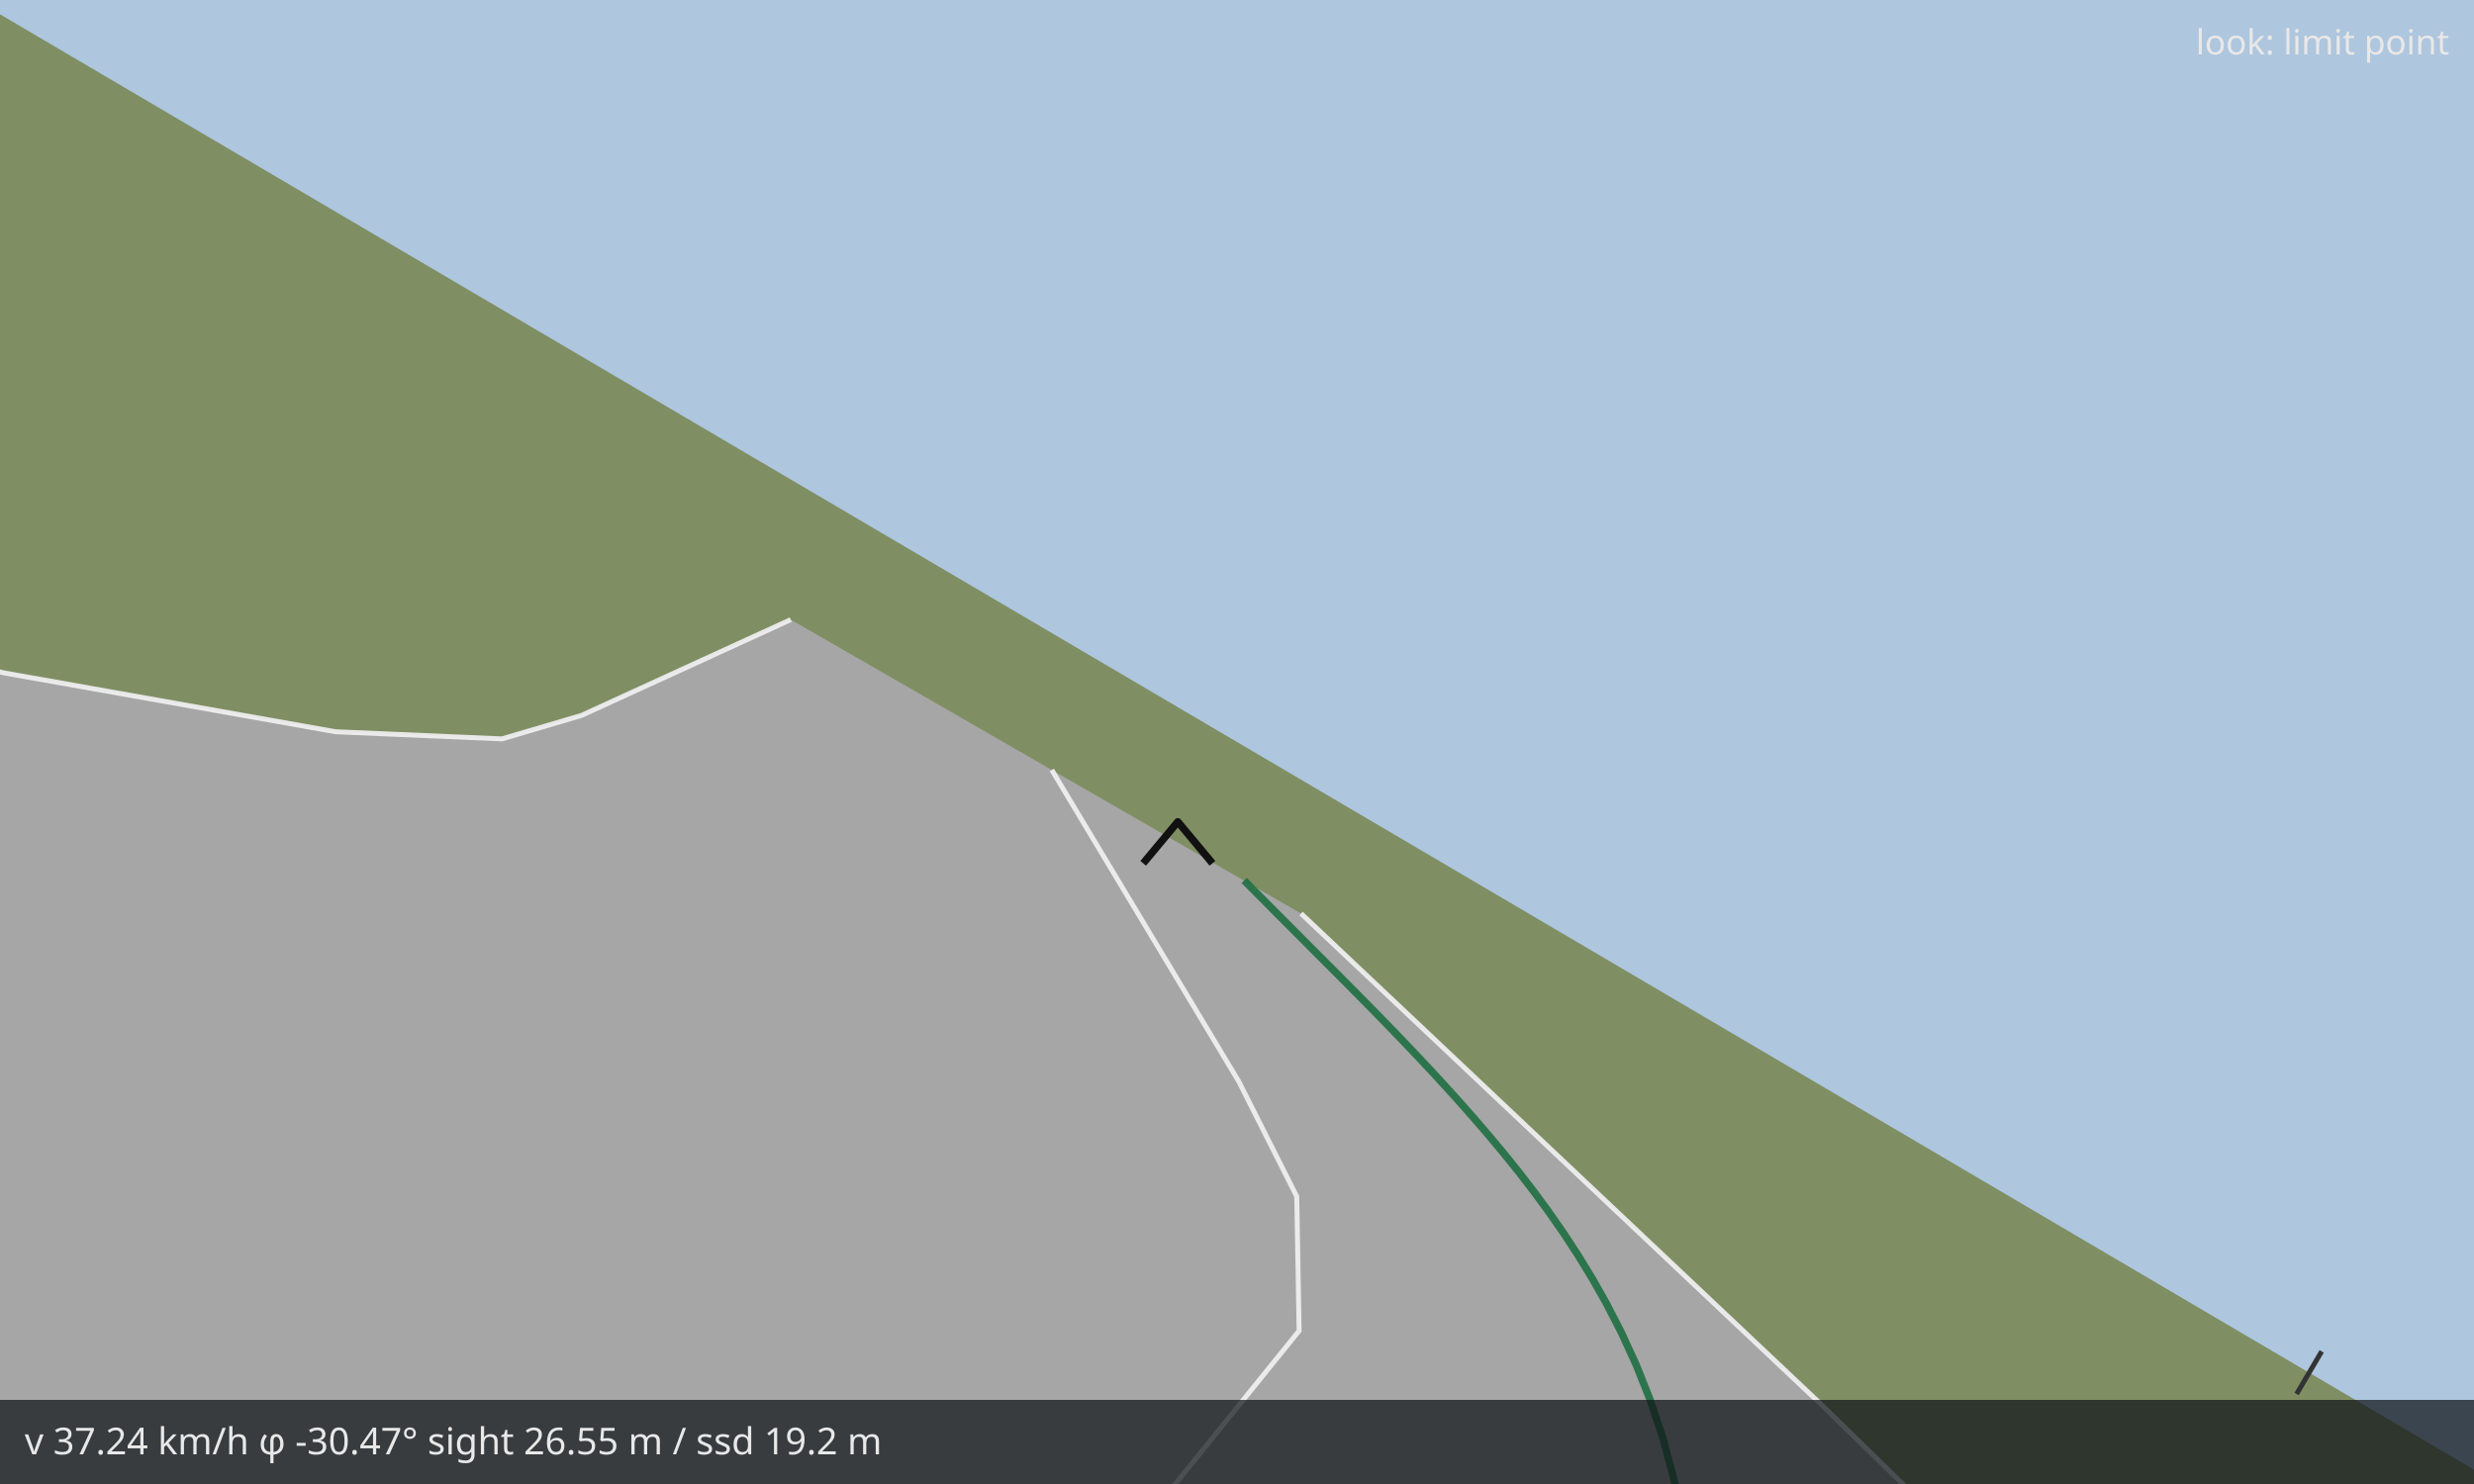
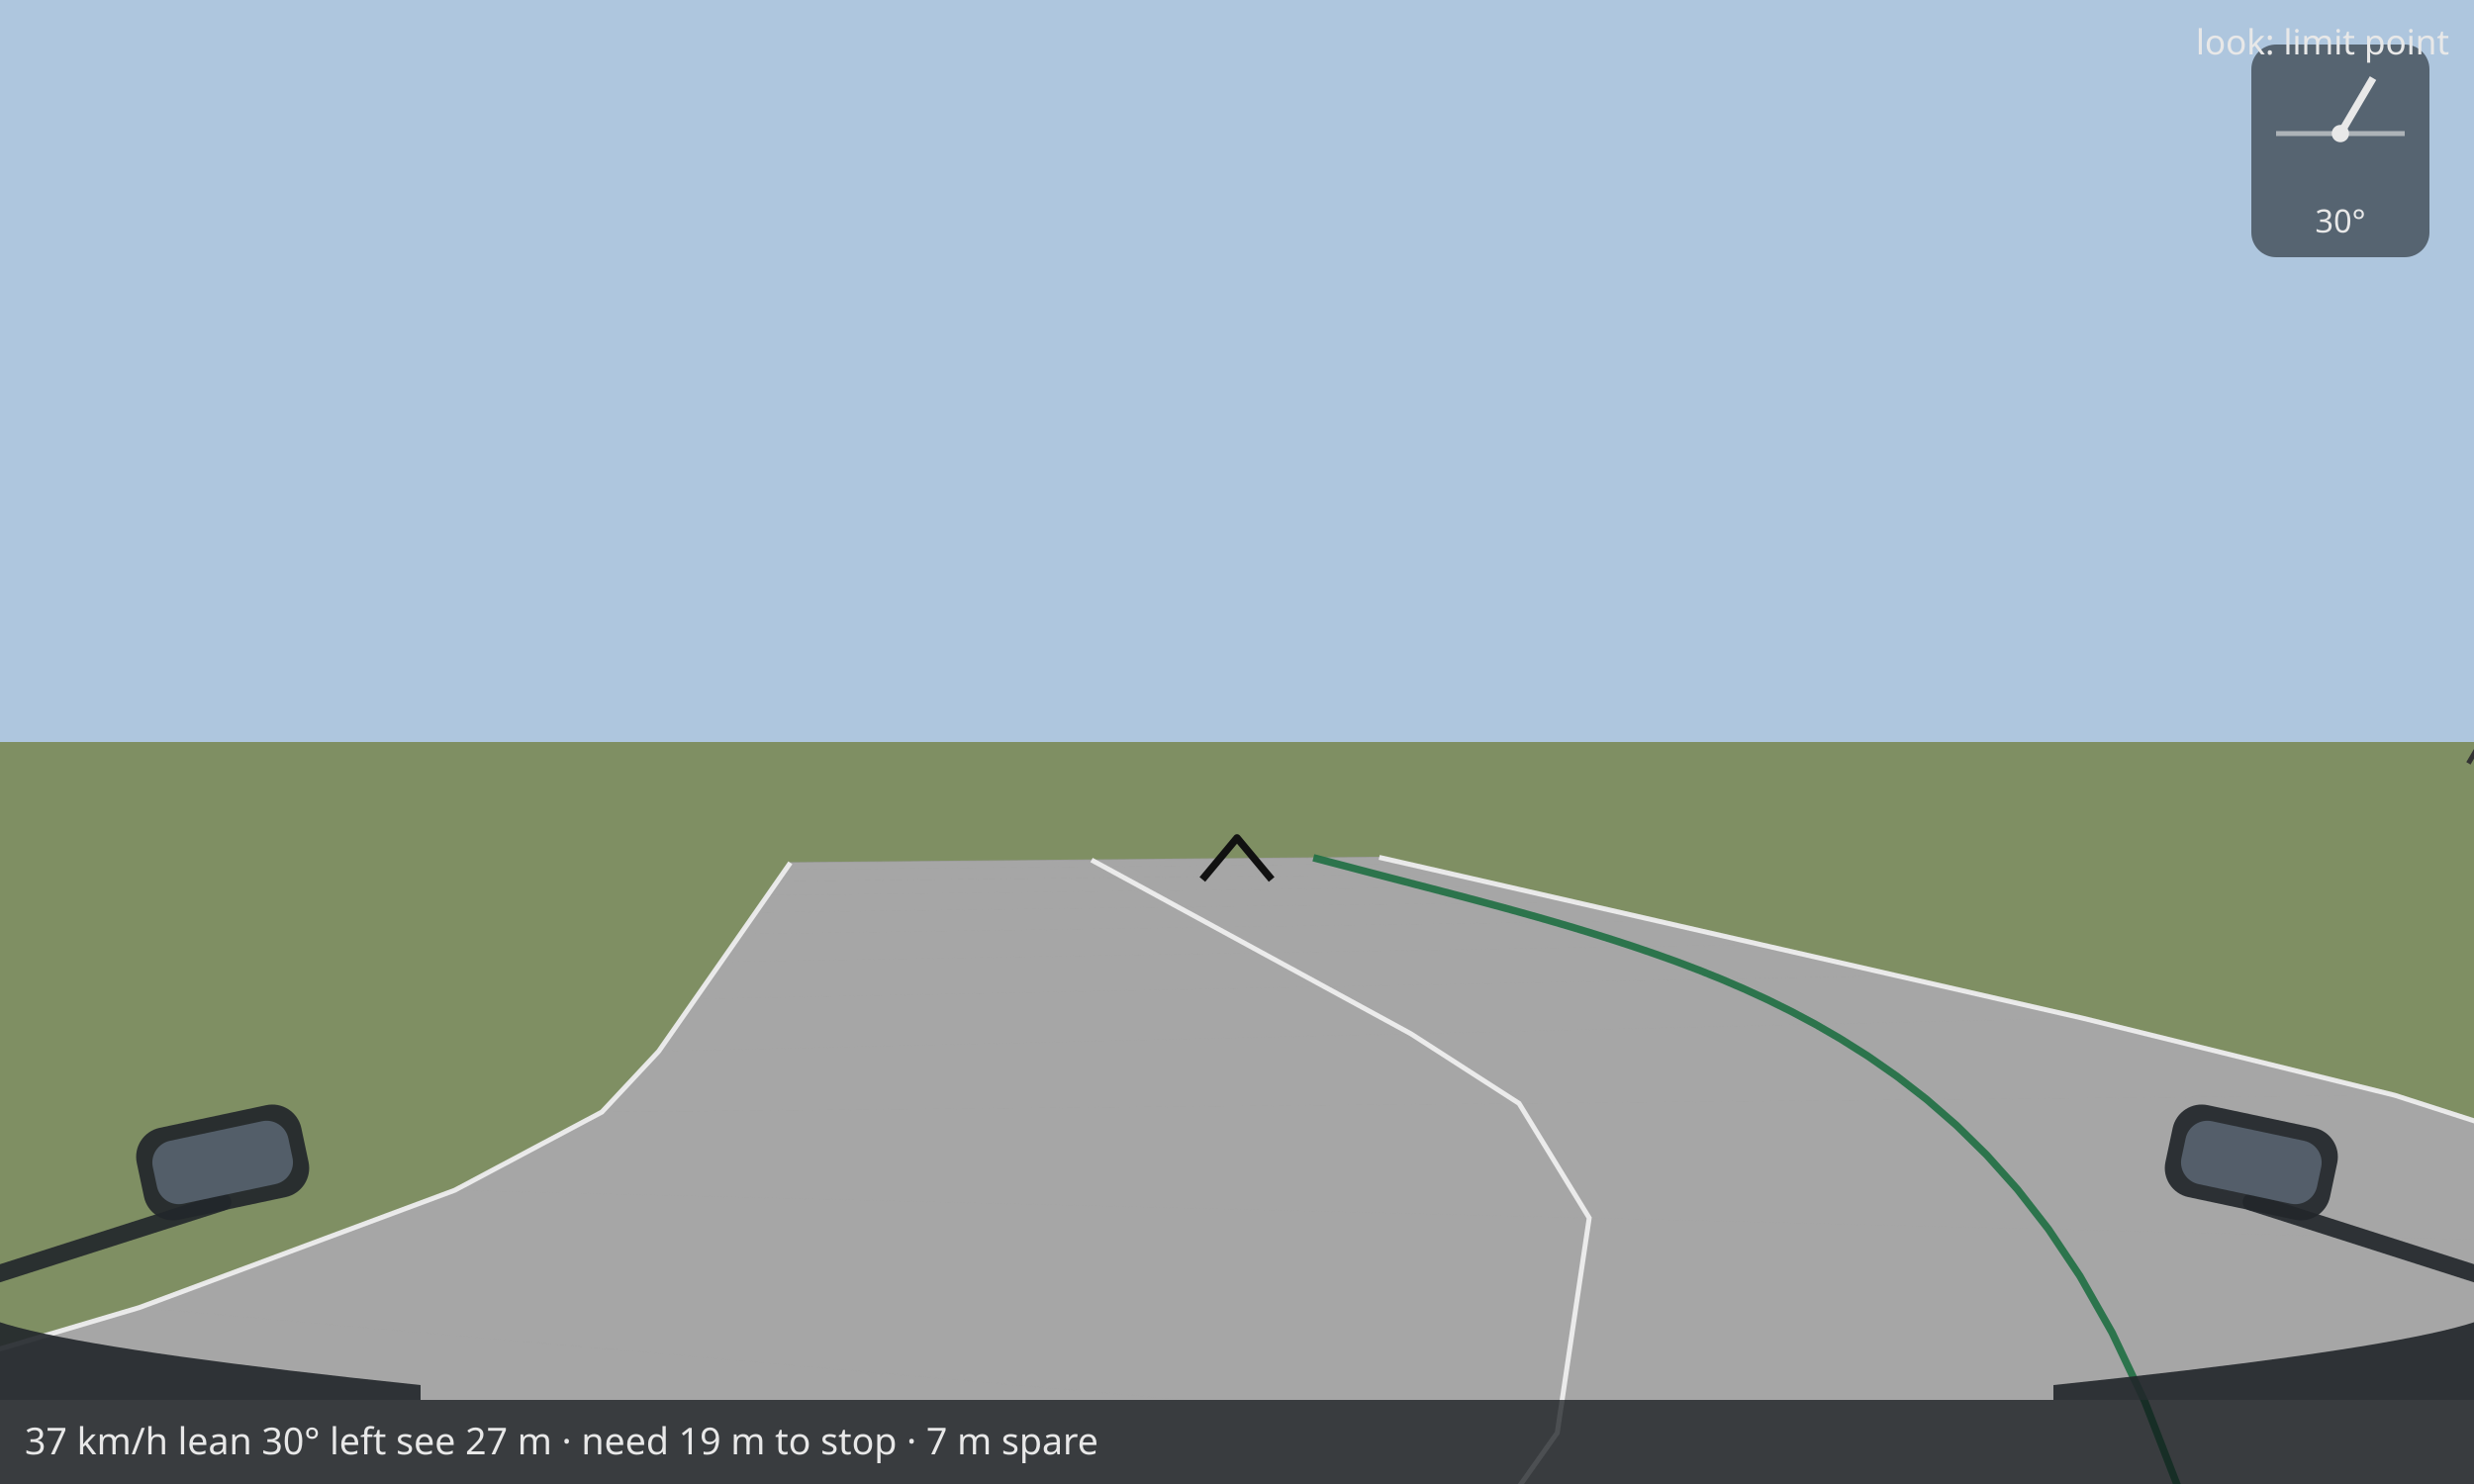
<svg xmlns="http://www.w3.org/2000/svg" width="1000" height="600" viewBox="0 0 1000 600" data-view="pov" data-look="limit_point">
  <rect x="0" y="0" width="1000" height="600" fill="#aec6de" data-stage="1-sky" />
-   <polygon points="3085.59,1821.43 -2085.59,-1221.43 -5128.44,3949.75 42.73,6992.6" fill="#7f8f63" data-stage="1-ground" />
-   <polygon points="2260.18,2792.38 1204.68,1130.95 965.99,812.2 830.83,660.37 737.82,569.44 681.89,516.63 640.85,477.89 609.46,448.25 584.68,424.85 564.61,405.9 548.02,390.24 534.09,377.09 525.89,369.34 319.63,250.52 316.57,251.93 311.33,254.33 305.03,257.21 297.32,260.74 287.66,265.16 275.21,270.87 258.55,278.49 235.11,289.23 202.88,298.74 135.6,295.85 1.61,272.06 -258.1,207.5 -787.36,52.84" fill="#9a9a9a" stroke="none" data-stage="2-road-surface" />
+   <polygon points="3500,300 -2500,300 -2500,6300 3500,6300" fill="#7f8f63" data-stage="1-ground" />
+   <g data-stage="2-road-surface">
+     <polygon points="568.48,349.15 557.48,346.64 319.46,348.83 317.52,351.59" fill="#9a9a9a" stroke="#9a9a9a" stroke-width="0.5" />
+     <polygon points="587.16,353.42 568.48,349.15 317.52,351.59 314.23,356.32" fill="#9a9a9a" stroke="#9a9a9a" stroke-width="0.5" />
+     <polygon points="609.39,358.51 587.16,353.42 314.23,356.32 310.26,362" fill="#9a9a9a" stroke="#9a9a9a" stroke-width="0.5" />
+     <polygon points="636.29,364.66 609.39,358.51 310.26,362 305.41,368.95" fill="#9a9a9a" stroke="#9a9a9a" stroke-width="0.5" />
+     <polygon points="669.53,372.26 636.29,364.66 305.41,368.95 299.33,377.66" fill="#9a9a9a" stroke="#9a9a9a" stroke-width="0.5" />
+     <polygon points="711.61,381.88 669.53,372.26 299.33,377.66 291.49,388.89" fill="#9a9a9a" stroke="#9a9a9a" stroke-width="0.5" />
+     <polygon points="766.62,394.46 711.61,381.88 291.49,388.89 281,403.91" fill="#9a9a9a" stroke="#9a9a9a" stroke-width="0.5" />
+     <polygon points="841.61,411.61 766.62,394.46 281,403.91 266.24,425.05" fill="#9a9a9a" stroke="#9a9a9a" stroke-width="0.5" />
+     <polygon points="967.89,442.81 841.61,411.61 266.24,425.05 243.29,449.6" fill="#9a9a9a" stroke="#9a9a9a" stroke-width="0.5" />
+     <polygon points="1161.38,505.13 967.89,442.81 243.29,449.6 183.83,481.22" fill="#9a9a9a" stroke="#9a9a9a" stroke-width="0.5" />
+     <polygon points="1528.74,658.79 1161.38,505.13 183.83,481.22 56.28,528.67" fill="#9a9a9a" stroke="#9a9a9a" stroke-width="0.5" />
+     <polygon points="3281.03,1555.43 1528.74,658.79 56.28,528.67 -200.29,604.74" fill="#9a9a9a" stroke="#9a9a9a" stroke-width="0.5" />
+   </g>
  <g data-stage="3-lane-markings">
-     <polyline points="2260.18,2792.38 1204.68,1130.95 965.99,812.2 830.83,660.37 737.82,569.44 681.89,516.63 640.85,477.89 609.46,448.25 584.68,424.85 564.61,405.9 548.02,390.24 534.09,377.09 525.89,369.34" fill="none" stroke="#e8e8e8" stroke-width="2" />
-     <polyline points="-787.36,52.84 -258.1,207.5 1.61,272.06 135.6,295.85 202.88,298.74 235.11,289.23 258.55,278.49 275.21,270.87 287.66,265.16 297.32,260.74 305.03,257.21 311.33,254.33 316.57,251.93 319.63,250.52" fill="none" stroke="#e8e8e8" stroke-width="2" />
-     <polyline points="-1387.64,1072.99 233.78,712.39 469.91,606.38 525.11,538.05 524.15,483.75 500.74,437.29 480.3,403.23 465.53,378.62 454.36,360.01 445.61,345.43 438.58,333.71 432.8,324.08 427.97,316.03 425.13,311.3" fill="none" stroke="#e8e8e8" stroke-width="2" />
+     <polyline points="3281.03,1555.43 1528.74,658.79 1161.38,505.13 967.89,442.81 841.61,411.61 766.62,394.46 711.61,381.88 669.53,372.26 636.29,364.66 609.39,358.51 587.16,353.42 568.48,349.15 557.48,346.64" fill="none" stroke="#e8e8e8" stroke-width="2" />
+     <polyline points="-734.87,739.86 -200.29,604.74 56.28,528.67 183.83,481.22 243.29,449.6 266.24,425.05 281,403.91 291.49,388.89 299.33,377.66 305.41,368.95 310.26,362 314.23,356.32 317.52,351.59 319.46,348.83" fill="none" stroke="#e8e8e8" stroke-width="2" />
+     <polyline points="-734.87,1923.52 479.7,790.44 629.44,579.32 642.37,492.43 614,446.12 570.26,417.95 535.38,398.96 510.17,385.24 491.1,374.86 476.16,366.74 464.16,360.2 454.29,354.83 446.04,350.34 441.2,347.71" fill="none" stroke="#e8e8e8" stroke-width="2" />
  </g>
-   <polygon points="2260.18,2792.38 1204.68,1130.95 965.99,812.2 830.83,660.37 737.82,569.44 681.89,516.63 640.85,477.89 609.46,448.25 584.68,424.85 564.61,405.9 548.02,390.24 534.09,377.09 525.89,369.34 319.63,250.52 316.57,251.93 311.33,254.33 305.03,257.21 297.32,260.74 287.66,265.16 275.21,270.87 258.55,278.49 235.11,289.23 202.88,298.74 135.6,295.85 1.61,272.06 -258.1,207.5 -787.36,52.84" fill="#ffffff" fill-opacity="0.12" data-stage="5-sight-band" />
-   <polyline points="273.09,1611 472.22,1241.21 565.28,1052.65 616.14,936.7 646.07,857.14 664.18,798.43 674.99,752.79 681.01,715.91 683.75,685.18 684.14,658.95 682.79,636.1 680.15,615.87 676.51,597.7 672.07,581.19 667,566.02 661.41,551.96 655.39,538.81 649.28,526.95 643.6,516.92 637.82,507.46 631.95,498.5 626.02,489.98 620.05,481.85 614.05,474.07 608.06,466.61 602.11,459.47 596.23,452.62 590.45,446.07 584.78,439.78 579.25,433.76 573.85,427.99 568.61,422.47 563.53,417.17 558.61,412.1 553.86,407.25 549.29,402.61 544.89,398.17 540.66,393.92 536.62,389.87 532.76,386 529.07,382.31 525.56,378.78 522.2,375.42 519,372.2 515.93,369.12 513,366.17 510.18,363.33 507.48,360.61 504.89,358 502.88,355.98" fill="none" stroke="#1f6f43" stroke-width="3" stroke-opacity="0.9" data-stage="6-path" />
+   <g data-stage="5-sight-band">
+     <polygon points="568.48,349.15 557.48,346.64 319.46,348.83 317.52,351.59" fill="#ffffff" fill-opacity="0.12" stroke="none" />
+     <polygon points="587.16,353.42 568.48,349.15 317.52,351.59 314.23,356.32" fill="#ffffff" fill-opacity="0.12" stroke="none" />
+     <polygon points="609.39,358.51 587.16,353.42 314.23,356.32 310.26,362" fill="#ffffff" fill-opacity="0.12" stroke="none" />
+     <polygon points="636.29,364.66 609.39,358.51 310.26,362 305.41,368.95" fill="#ffffff" fill-opacity="0.12" stroke="none" />
+     <polygon points="669.53,372.26 636.29,364.66 305.41,368.95 299.33,377.66" fill="#ffffff" fill-opacity="0.12" stroke="none" />
+     <polygon points="711.61,381.88 669.53,372.26 299.33,377.66 291.49,388.89" fill="#ffffff" fill-opacity="0.12" stroke="none" />
+     <polygon points="766.62,394.46 711.61,381.88 291.49,388.89 281,403.91" fill="#ffffff" fill-opacity="0.12" stroke="none" />
+     <polygon points="841.61,411.61 766.62,394.46 281,403.91 266.24,425.05" fill="#ffffff" fill-opacity="0.12" stroke="none" />
+     <polygon points="967.89,442.81 841.61,411.61 266.24,425.05 243.29,449.6" fill="#ffffff" fill-opacity="0.12" stroke="none" />
+     <polygon points="1161.38,505.13 967.89,442.81 243.29,449.6 183.83,481.22" fill="#ffffff" fill-opacity="0.12" stroke="none" />
+     <polygon points="1528.74,658.79 1161.38,505.13 183.83,481.22 56.28,528.67" fill="#ffffff" fill-opacity="0.12" stroke="none" />
+     <polygon points="3281.03,1555.43 1528.74,658.79 56.28,528.67 -200.29,604.74" fill="#ffffff" fill-opacity="0.12" stroke="none" />
+   </g>
+   <g data-stage="6-path">
+     <polyline points="969.29,1544.98 953.38,1125.28 937.96,915.58 922.99,789.85 908.44,706.1 894.28,646.32 880.45,601.5 866.94,566.66 853.71,538.79 840.74,515.98 828,496.97 815.46,480.88 803.1,467.07 790.9,455.08 778.84,444.58 766.89,435.29 755.04,427.02 743.75,419.9 733.78,414.13 723.99,408.91 714.39,404.16 704.96,399.83 695.69,395.84 686.57,392.18 677.63,388.79 668.87,385.66 660.34,382.74 652.03,380.02 643.96,377.48 636.14,375.09 628.56,372.86 621.24,370.75 614.18,368.77 607.37,366.89 600.81,365.12 594.52,363.44 588.47,361.84 582.68,360.33 577.14,358.88 571.85,357.51 566.8,356.19 561.98,354.94 557.38,353.74 552.99,352.59 548.78,351.49 544.76,350.43 540.89,349.42 537.19,348.45 533.63,347.51 530.87,346.79" fill="none" stroke="#1f6f43" stroke-width="3" stroke-opacity="0.9" />
+   </g>
  <g data-stage="7-limit-marker">
-     <polyline points="462.08,349.05 476.08,332.25 490.08,349.05" fill="none" stroke="#111111" stroke-width="3" stroke-linejoin="round" data-marker="limit_point" data-marker-state="placed" data-trend="closing" />
+     <polyline points="486,355.57 500,338.77 514,355.57" fill="none" stroke="#111111" stroke-width="3" stroke-linejoin="round" data-marker="limit_point" data-marker-state="placed" data-trend="closing" />
+   </g>
+   <g data-stage="9-rider-anchor">
+     <path d="M 0,566 L 0,520 Q -60,536 170,560 L 170,566 Z" fill="#22262b" fill-opacity="0.9" />
+     <line x1="-35" y1="526" x2="90" y2="486" stroke="#22262b" stroke-width="7" stroke-linecap="round" stroke-opacity="0.9" />
+     <g transform="rotate(-12 90 470)">
+       <rect x="56" y="451" width="68" height="38" rx="12" fill="#22262b" fill-opacity="0.92" />
+       <rect x="62" y="457" width="56" height="26" rx="9" fill="#5b6673" fill-opacity="0.85" />
+     </g>
+     <path d="M 1000,566 L 1000,520 Q 1060,536 830,560 L 830,566 Z" fill="#22262b" fill-opacity="0.9" />
+     <line x1="1035" y1="526" x2="910" y2="486" stroke="#22262b" stroke-width="7" stroke-linecap="round" stroke-opacity="0.9" />
+     <g transform="rotate(12 910 470)">
+       <rect x="876" y="451" width="68" height="38" rx="12" fill="#22262b" fill-opacity="0.92" />
+       <rect x="882" y="457" width="56" height="26" rx="9" fill="#5b6673" fill-opacity="0.85" />
+     </g>
  </g>
  <g data-stage="8-hud">
-     <line x1="938.43" y1="546.38" x2="928.28" y2="563.62" stroke="#333333" stroke-width="2" data-heading-tick="true" />
+     <line x1="1007.88" y1="291.38" x2="997.74" y2="308.62" stroke="#333333" stroke-width="2" data-heading-tick="true" />
    <rect x="0" y="566" width="1000" height="34" fill="#101418" fill-opacity="0.72" />
-     <text x="10" y="588" font-family="sans-serif" font-size="15" fill="#e8e8e8">v 37.24 km/h   φ -30.47°   sight 26.55 m / ssd 19.2 m</text>
+     <text x="10" y="588" font-family="sans-serif" font-size="15" fill="#e8e8e8" data-hud="true" data-v-kmh="37.24" data-lean-deg="-30.47" data-sight-m="26.55" data-ssd-m="19.2">37 km/h   lean 30° left   see 27 m · need 19 m to stop · 7 m spare</text>
+     <g data-lean-dial="-30.47">
+       <rect x="910" y="18" width="72" height="86" rx="10" fill="#101418" fill-opacity="0.55" />
+       <line x1="920" y1="54" x2="972" y2="54" stroke="#e8e8e8" stroke-width="2" stroke-opacity="0.6" />
+       <line x1="946" y1="54" x2="959.19" y2="31.59" stroke="#e8e8e8" stroke-width="3" />
+       <circle cx="946" cy="54" r="3.5" fill="#e8e8e8" />
+       <text x="946" y="94" font-family="sans-serif" font-size="13" fill="#e8e8e8" text-anchor="middle">30°</text>
+     </g>
    <text x="990" y="22" font-family="sans-serif" font-size="14" fill="#e8e8e8" text-anchor="end" data-look-chip="true">look: limit point</text>
  </g>
</svg>
